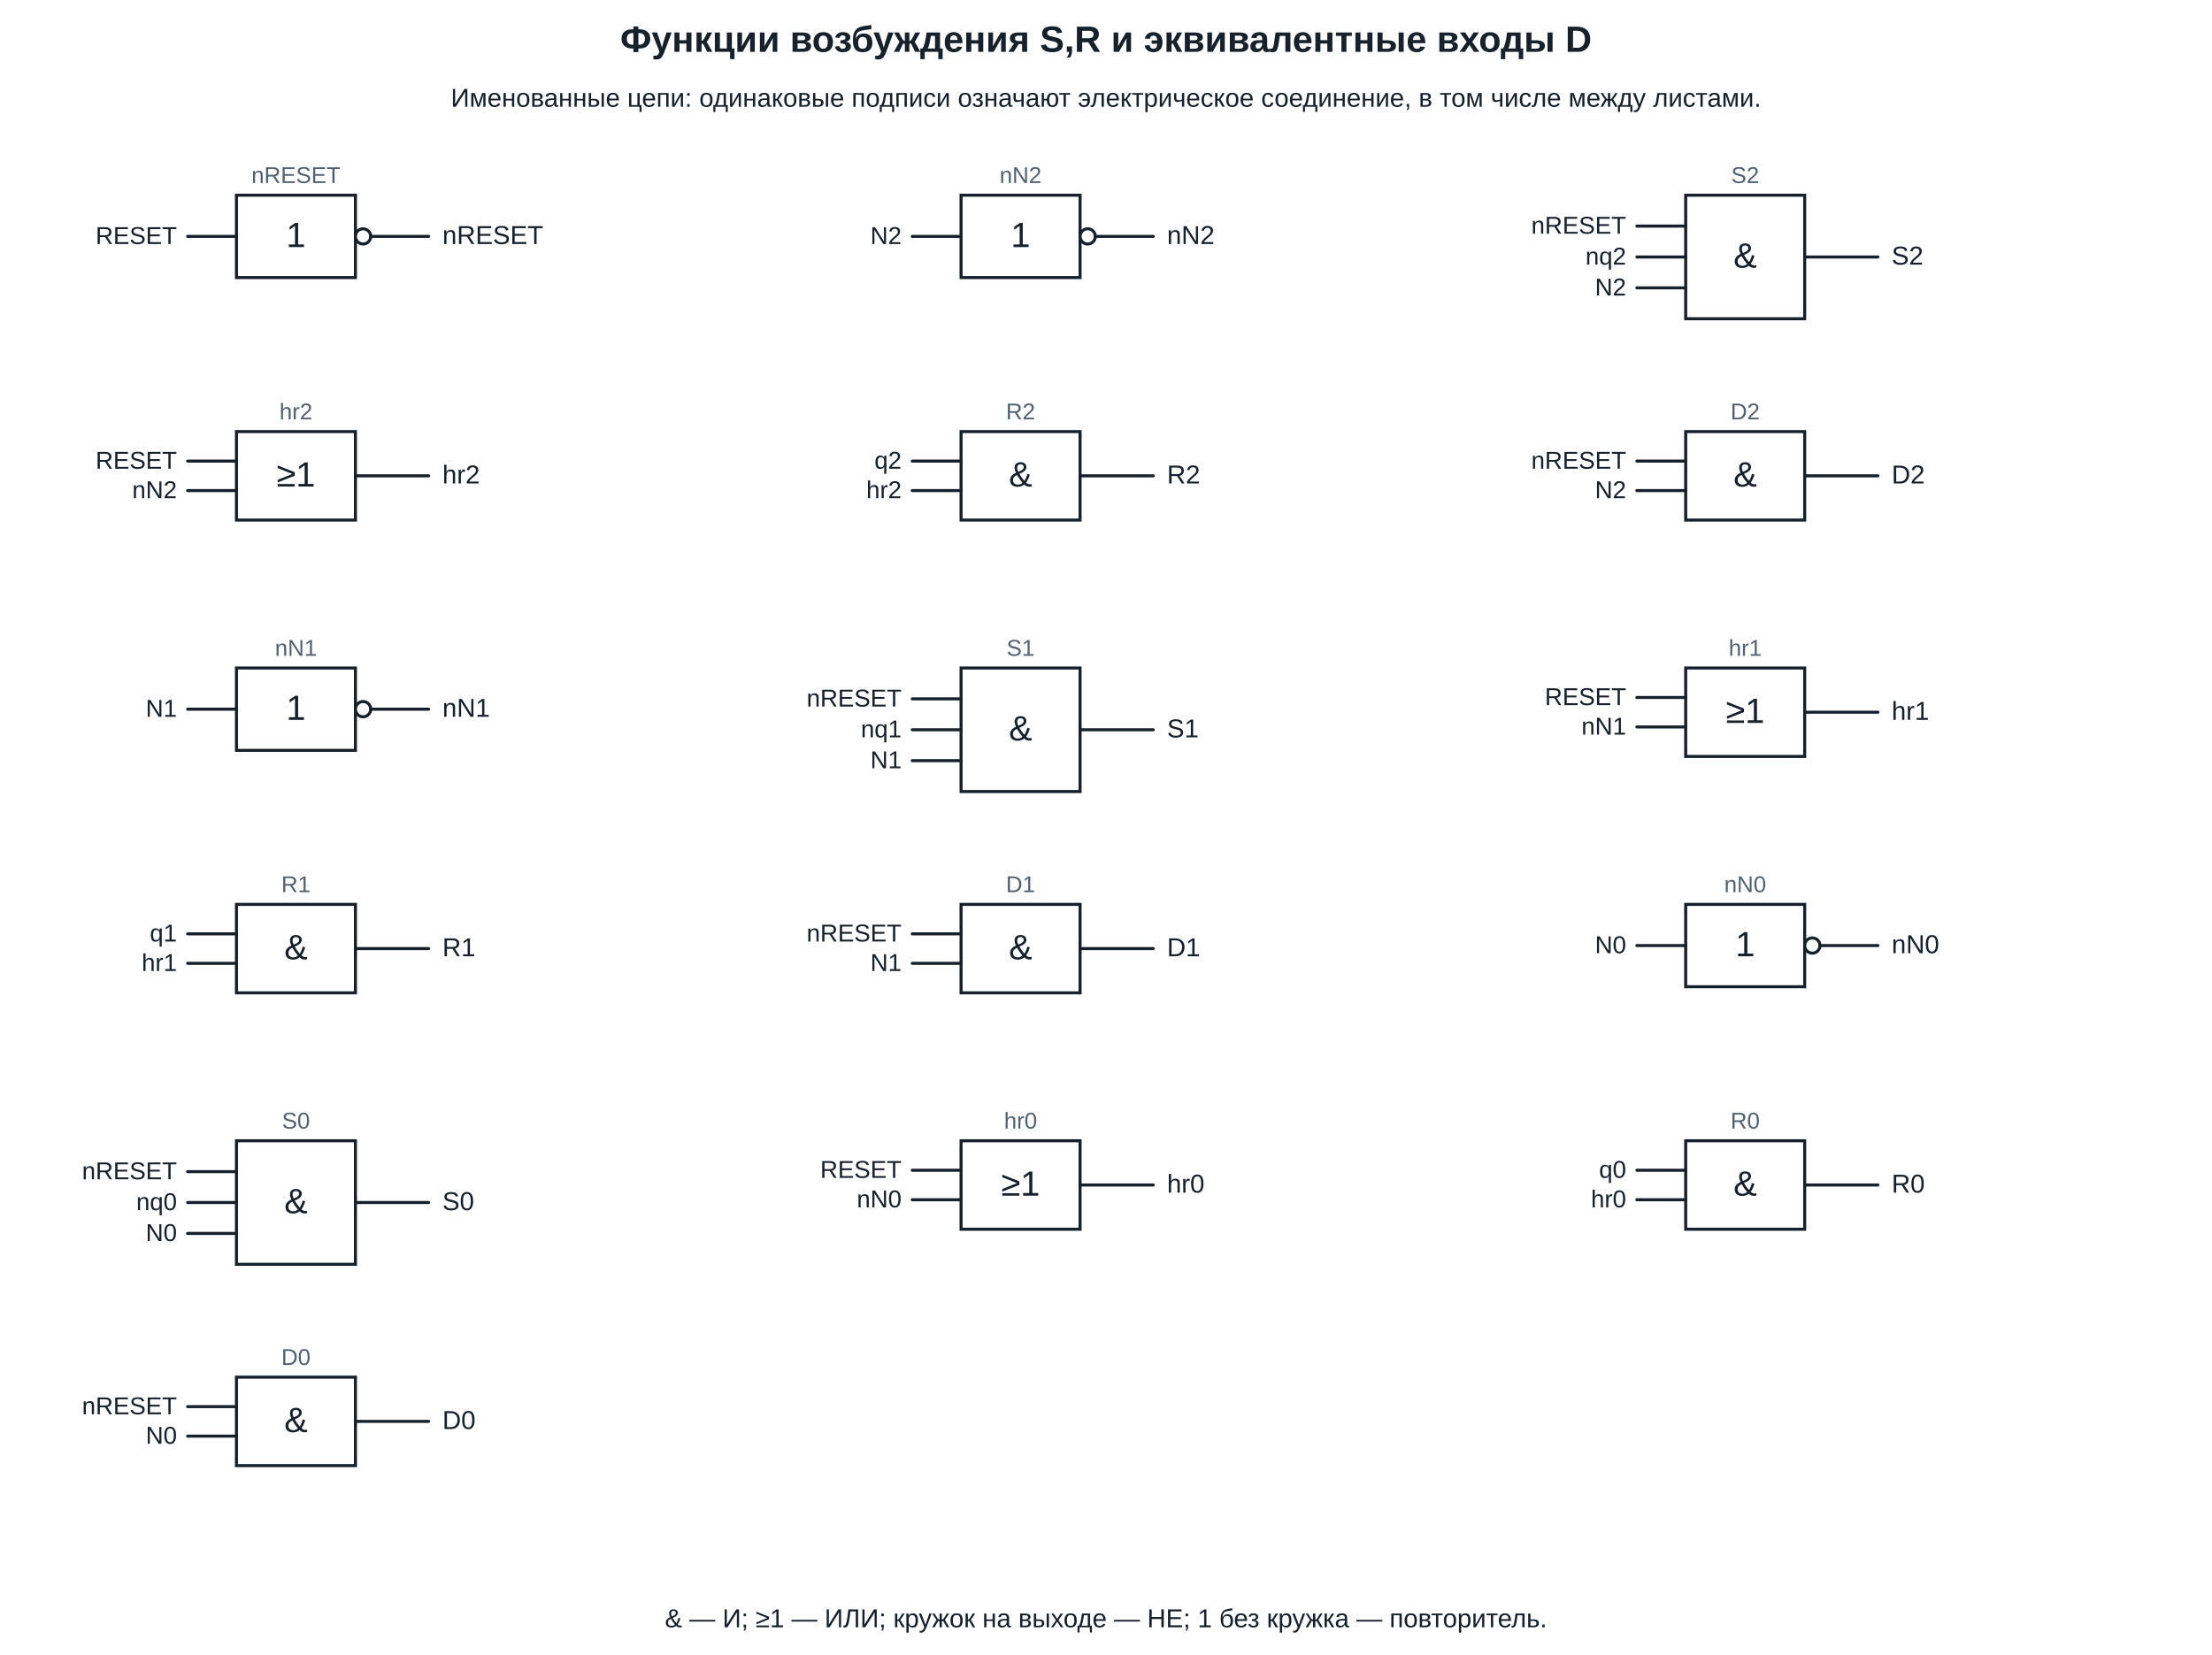
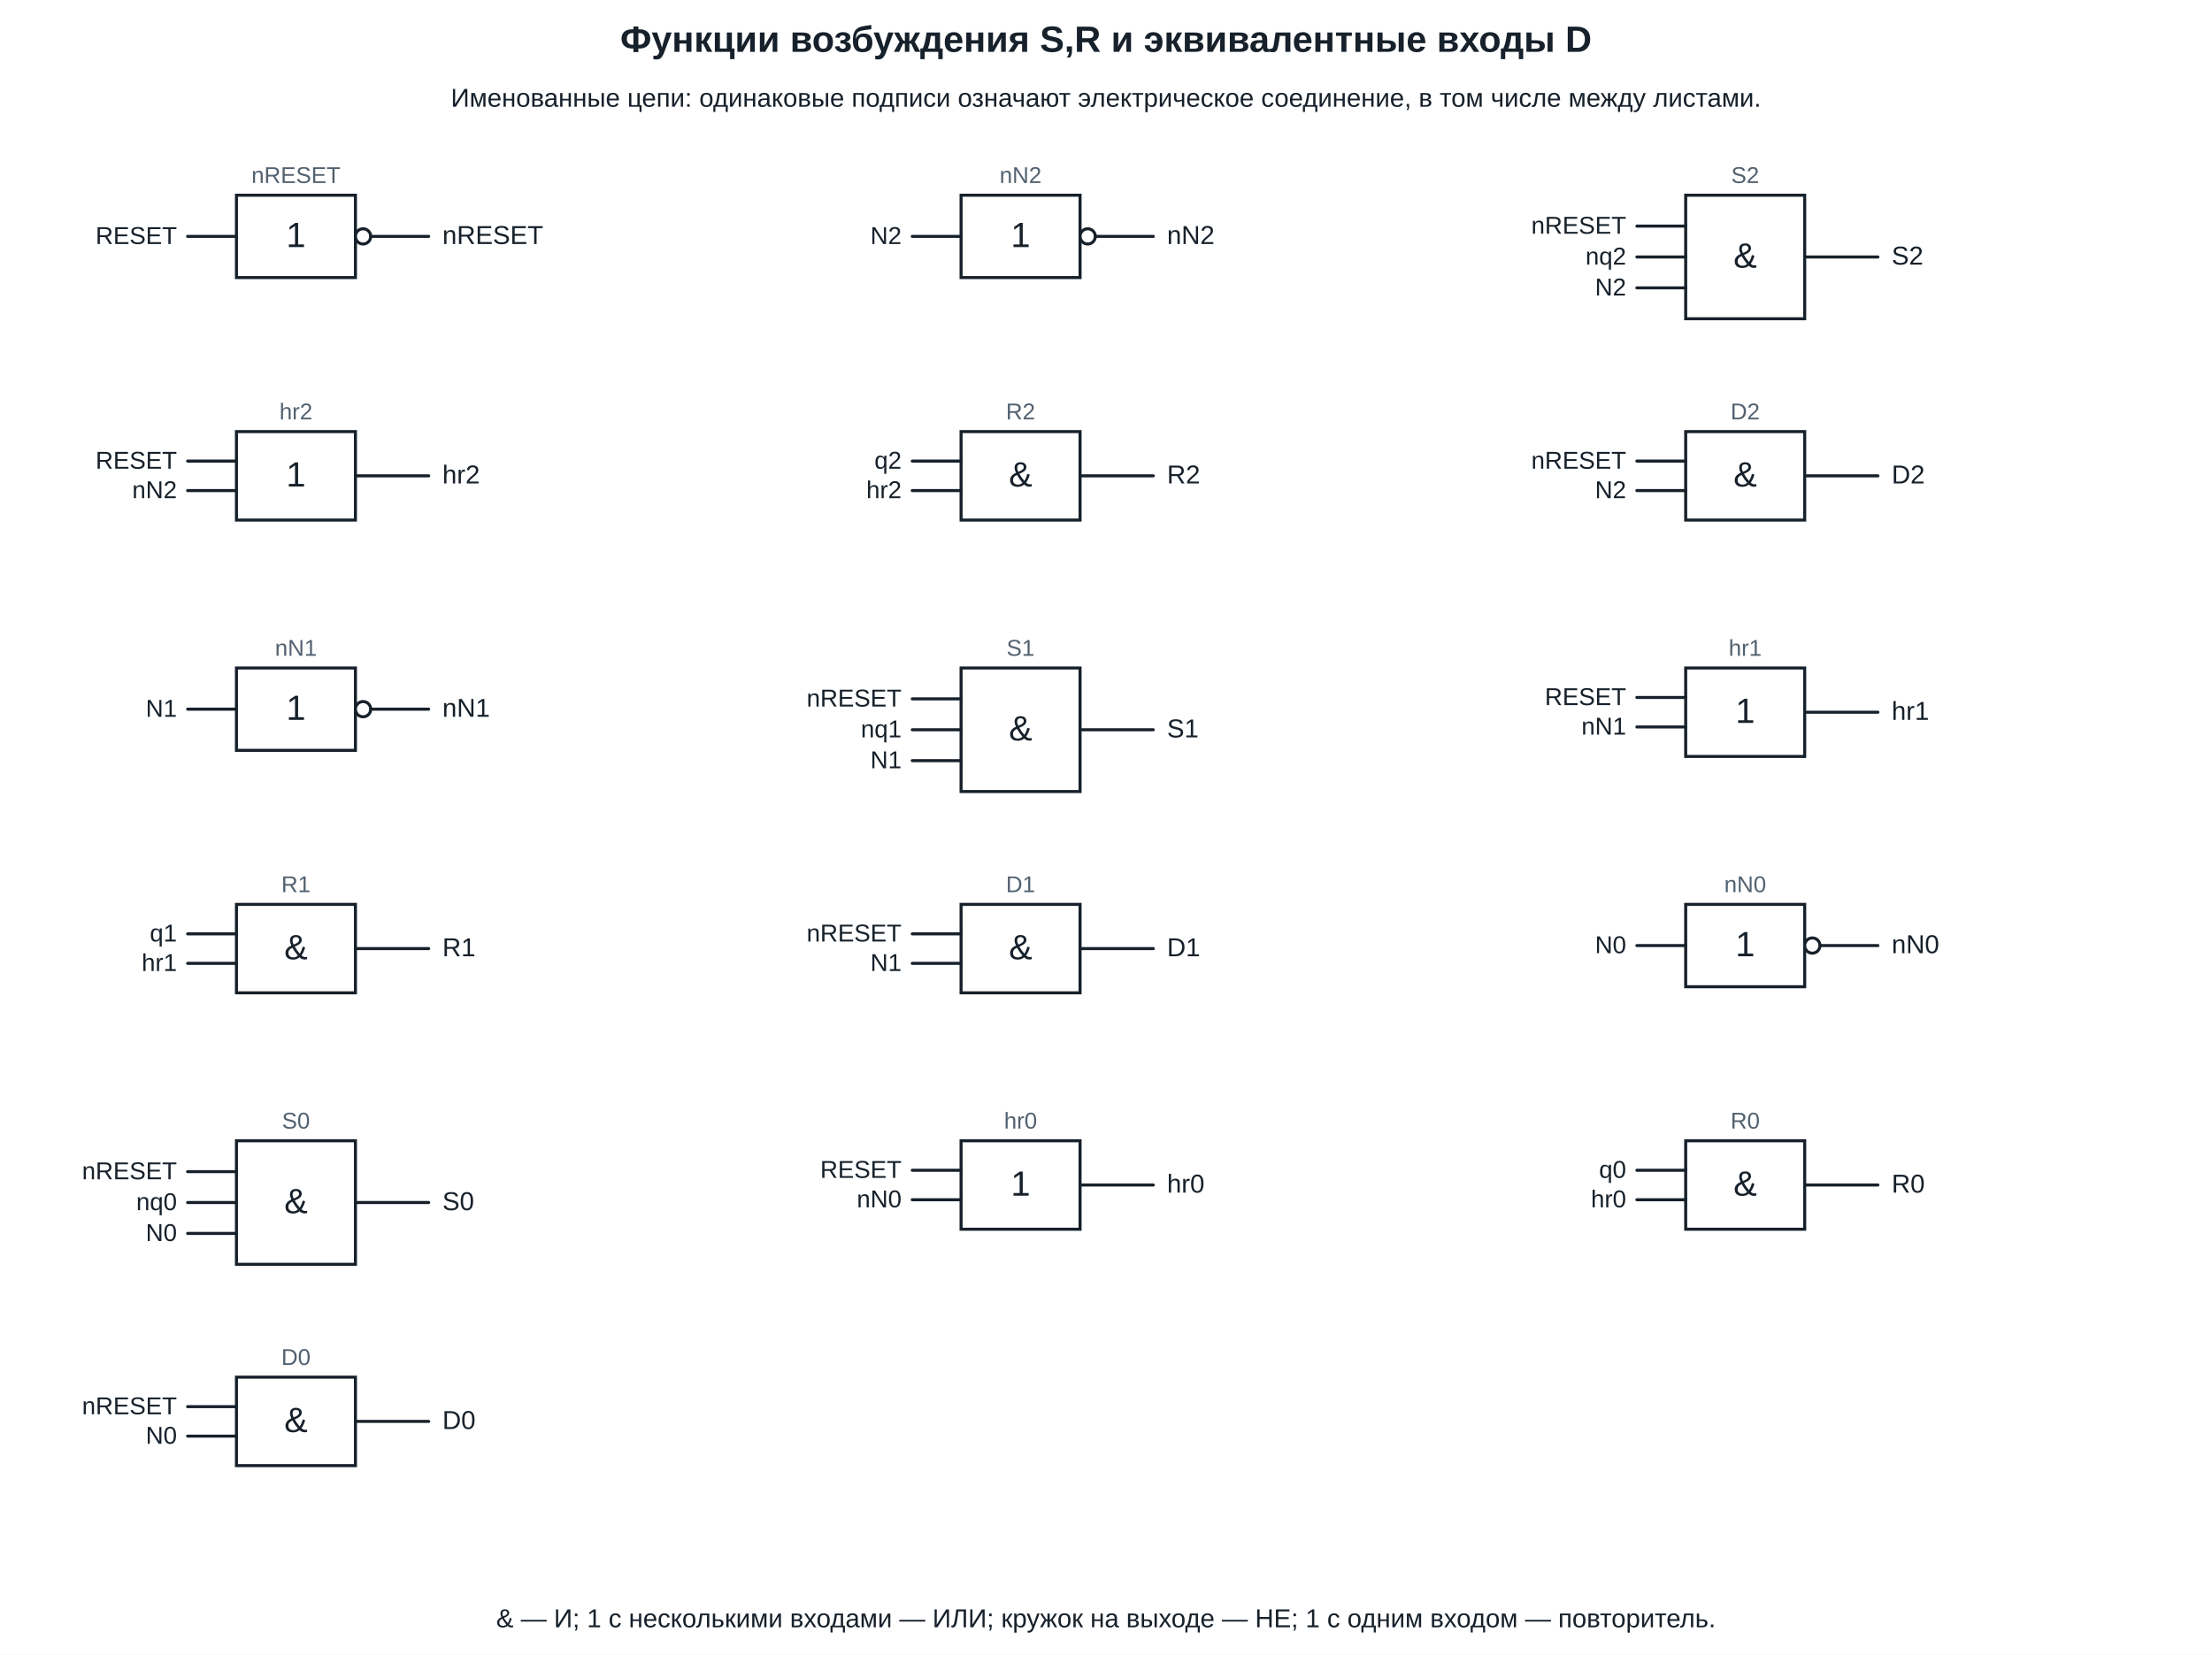
<svg xmlns="http://www.w3.org/2000/svg" width="1450" height="1085" viewBox="0 0 1450 1085">
  <defs>
    <marker id="arrow" viewBox="0 0 10 10" refX="9" refY="5" markerWidth="7" markerHeight="7" orient="auto">
      <path d="M0 0 L10 5 L0 10 Z" fill="#17212b" />
    </marker>
  </defs>
  <rect width="1450" height="1085" fill="white" />
  <style>text{font-family:Arial,sans-serif;fill:#17212b} .wire{fill:none;stroke:#17212b;stroke-width:2;stroke-linecap:round;stroke-linejoin:round}</style>
  <text x="725.0" y="34" font-size="24" text-anchor="middle" font-weight="bold">Функции возбуждения S,R и эквивалентные входы D</text>
  <text x="725" y="70" font-size="17" text-anchor="middle">Именованные цепи: одинаковые подписи означают электрическое соединение, в том числе между листами.</text>
  <rect x="155" y="128" width="78" height="54" rx="0" fill="white" stroke="#17212b" stroke-width="2" />
-   <text x="194" y="162.0" font-size="23" text-anchor="middle">1</text>
+   <text x="194.0" y="162.0" font-size="23" text-anchor="middle">1</text>
+   <circle cx="238" cy="155.0" r="5" fill="white" stroke="#17212b" stroke-width="2" />
  <path class="wire" d="M123 155.0 H155" style="stroke:#17212b;stroke-width:2" />
  <text x="116" y="160.0" font-size="16" text-anchor="end">RESET</text>
-   <circle cx="238" cy="155.0" r="5" fill="white" stroke="#17212b" stroke-width="2" />
  <path class="wire" d="M243 155.0 H281" style="stroke:#17212b;stroke-width:2" />
  <text x="290" y="160.0" font-size="17" text-anchor="start">nRESET</text>
  <text x="194" y="120" font-size="15" text-anchor="middle" style="fill:#52616f">nRESET</text>
  <rect x="630" y="128" width="78" height="54" rx="0" fill="white" stroke="#17212b" stroke-width="2" />
-   <text x="669" y="162.0" font-size="23" text-anchor="middle">1</text>
+   <text x="669.0" y="162.0" font-size="23" text-anchor="middle">1</text>
+   <circle cx="713" cy="155.0" r="5" fill="white" stroke="#17212b" stroke-width="2" />
  <path class="wire" d="M598 155.0 H630" style="stroke:#17212b;stroke-width:2" />
  <text x="591" y="160.0" font-size="16" text-anchor="end">N2</text>
-   <circle cx="713" cy="155.0" r="5" fill="white" stroke="#17212b" stroke-width="2" />
  <path class="wire" d="M718 155.0 H756" style="stroke:#17212b;stroke-width:2" />
  <text x="765" y="160.0" font-size="17" text-anchor="start">nN2</text>
  <text x="669" y="120" font-size="15" text-anchor="middle" style="fill:#52616f">nN2</text>
  <rect x="1105" y="128" width="78" height="81" rx="0" fill="white" stroke="#17212b" stroke-width="2" />
-   <text x="1144" y="175.5" font-size="23" text-anchor="middle">&amp;</text>
+   <text x="1144.0" y="175.5" font-size="23" text-anchor="middle">&amp;</text>
  <path class="wire" d="M1073 148.25 H1105" style="stroke:#17212b;stroke-width:2" />
  <text x="1066" y="153.25" font-size="16" text-anchor="end">nRESET</text>
  <path class="wire" d="M1073 168.5 H1105" style="stroke:#17212b;stroke-width:2" />
  <text x="1066" y="173.5" font-size="16" text-anchor="end">nq2</text>
  <path class="wire" d="M1073 188.75 H1105" style="stroke:#17212b;stroke-width:2" />
  <text x="1066" y="193.75" font-size="16" text-anchor="end">N2</text>
  <path class="wire" d="M1183 168.5 H1231" style="stroke:#17212b;stroke-width:2" />
  <text x="1240" y="173.5" font-size="17" text-anchor="start">S2</text>
  <text x="1144" y="120" font-size="15" text-anchor="middle" style="fill:#52616f">S2</text>
  <rect x="155" y="283" width="78" height="58" rx="0" fill="white" stroke="#17212b" stroke-width="2" />
-   <text x="194" y="319.0" font-size="23" text-anchor="middle">≥1</text>
+   <text x="194.0" y="319.0" font-size="23" text-anchor="middle">1</text>
  <path class="wire" d="M123 302.333 H155" style="stroke:#17212b;stroke-width:2" />
  <text x="116" y="307.333" font-size="16" text-anchor="end">RESET</text>
  <path class="wire" d="M123 321.667 H155" style="stroke:#17212b;stroke-width:2" />
  <text x="116" y="326.667" font-size="16" text-anchor="end">nN2</text>
  <path class="wire" d="M233 312.0 H281" style="stroke:#17212b;stroke-width:2" />
  <text x="290" y="317.0" font-size="17" text-anchor="start">hr2</text>
  <text x="194" y="275" font-size="15" text-anchor="middle" style="fill:#52616f">hr2</text>
  <rect x="630" y="283" width="78" height="58" rx="0" fill="white" stroke="#17212b" stroke-width="2" />
-   <text x="669" y="319.0" font-size="23" text-anchor="middle">&amp;</text>
+   <text x="669.0" y="319.0" font-size="23" text-anchor="middle">&amp;</text>
  <path class="wire" d="M598 302.333 H630" style="stroke:#17212b;stroke-width:2" />
  <text x="591" y="307.333" font-size="16" text-anchor="end">q2</text>
  <path class="wire" d="M598 321.667 H630" style="stroke:#17212b;stroke-width:2" />
  <text x="591" y="326.667" font-size="16" text-anchor="end">hr2</text>
  <path class="wire" d="M708 312.0 H756" style="stroke:#17212b;stroke-width:2" />
  <text x="765" y="317.0" font-size="17" text-anchor="start">R2</text>
  <text x="669" y="275" font-size="15" text-anchor="middle" style="fill:#52616f">R2</text>
  <rect x="1105" y="283" width="78" height="58" rx="0" fill="white" stroke="#17212b" stroke-width="2" />
-   <text x="1144" y="319.0" font-size="23" text-anchor="middle">&amp;</text>
+   <text x="1144.0" y="319.0" font-size="23" text-anchor="middle">&amp;</text>
  <path class="wire" d="M1073 302.333 H1105" style="stroke:#17212b;stroke-width:2" />
  <text x="1066" y="307.333" font-size="16" text-anchor="end">nRESET</text>
  <path class="wire" d="M1073 321.667 H1105" style="stroke:#17212b;stroke-width:2" />
  <text x="1066" y="326.667" font-size="16" text-anchor="end">N2</text>
  <path class="wire" d="M1183 312.0 H1231" style="stroke:#17212b;stroke-width:2" />
  <text x="1240" y="317.0" font-size="17" text-anchor="start">D2</text>
  <text x="1144" y="275" font-size="15" text-anchor="middle" style="fill:#52616f">D2</text>
  <rect x="155" y="438" width="78" height="54" rx="0" fill="white" stroke="#17212b" stroke-width="2" />
-   <text x="194" y="472.0" font-size="23" text-anchor="middle">1</text>
+   <text x="194.0" y="472.0" font-size="23" text-anchor="middle">1</text>
+   <circle cx="238" cy="465.0" r="5" fill="white" stroke="#17212b" stroke-width="2" />
  <path class="wire" d="M123 465.0 H155" style="stroke:#17212b;stroke-width:2" />
  <text x="116" y="470.0" font-size="16" text-anchor="end">N1</text>
-   <circle cx="238" cy="465.0" r="5" fill="white" stroke="#17212b" stroke-width="2" />
  <path class="wire" d="M243 465.0 H281" style="stroke:#17212b;stroke-width:2" />
  <text x="290" y="470.0" font-size="17" text-anchor="start">nN1</text>
  <text x="194" y="430" font-size="15" text-anchor="middle" style="fill:#52616f">nN1</text>
  <rect x="630" y="438" width="78" height="81" rx="0" fill="white" stroke="#17212b" stroke-width="2" />
-   <text x="669" y="485.5" font-size="23" text-anchor="middle">&amp;</text>
+   <text x="669.0" y="485.5" font-size="23" text-anchor="middle">&amp;</text>
  <path class="wire" d="M598 458.25 H630" style="stroke:#17212b;stroke-width:2" />
  <text x="591" y="463.25" font-size="16" text-anchor="end">nRESET</text>
  <path class="wire" d="M598 478.5 H630" style="stroke:#17212b;stroke-width:2" />
  <text x="591" y="483.5" font-size="16" text-anchor="end">nq1</text>
  <path class="wire" d="M598 498.75 H630" style="stroke:#17212b;stroke-width:2" />
  <text x="591" y="503.75" font-size="16" text-anchor="end">N1</text>
  <path class="wire" d="M708 478.5 H756" style="stroke:#17212b;stroke-width:2" />
  <text x="765" y="483.5" font-size="17" text-anchor="start">S1</text>
  <text x="669" y="430" font-size="15" text-anchor="middle" style="fill:#52616f">S1</text>
  <rect x="1105" y="438" width="78" height="58" rx="0" fill="white" stroke="#17212b" stroke-width="2" />
-   <text x="1144" y="474.0" font-size="23" text-anchor="middle">≥1</text>
+   <text x="1144.0" y="474.0" font-size="23" text-anchor="middle">1</text>
  <path class="wire" d="M1073 457.333 H1105" style="stroke:#17212b;stroke-width:2" />
  <text x="1066" y="462.333" font-size="16" text-anchor="end">RESET</text>
  <path class="wire" d="M1073 476.667 H1105" style="stroke:#17212b;stroke-width:2" />
  <text x="1066" y="481.667" font-size="16" text-anchor="end">nN1</text>
  <path class="wire" d="M1183 467.0 H1231" style="stroke:#17212b;stroke-width:2" />
  <text x="1240" y="472.0" font-size="17" text-anchor="start">hr1</text>
  <text x="1144" y="430" font-size="15" text-anchor="middle" style="fill:#52616f">hr1</text>
  <rect x="155" y="593" width="78" height="58" rx="0" fill="white" stroke="#17212b" stroke-width="2" />
-   <text x="194" y="629.0" font-size="23" text-anchor="middle">&amp;</text>
+   <text x="194.0" y="629.0" font-size="23" text-anchor="middle">&amp;</text>
  <path class="wire" d="M123 612.333 H155" style="stroke:#17212b;stroke-width:2" />
  <text x="116" y="617.333" font-size="16" text-anchor="end">q1</text>
  <path class="wire" d="M123 631.667 H155" style="stroke:#17212b;stroke-width:2" />
  <text x="116" y="636.667" font-size="16" text-anchor="end">hr1</text>
  <path class="wire" d="M233 622.0 H281" style="stroke:#17212b;stroke-width:2" />
  <text x="290" y="627.0" font-size="17" text-anchor="start">R1</text>
  <text x="194" y="585" font-size="15" text-anchor="middle" style="fill:#52616f">R1</text>
  <rect x="630" y="593" width="78" height="58" rx="0" fill="white" stroke="#17212b" stroke-width="2" />
-   <text x="669" y="629.0" font-size="23" text-anchor="middle">&amp;</text>
+   <text x="669.0" y="629.0" font-size="23" text-anchor="middle">&amp;</text>
  <path class="wire" d="M598 612.333 H630" style="stroke:#17212b;stroke-width:2" />
  <text x="591" y="617.333" font-size="16" text-anchor="end">nRESET</text>
  <path class="wire" d="M598 631.667 H630" style="stroke:#17212b;stroke-width:2" />
  <text x="591" y="636.667" font-size="16" text-anchor="end">N1</text>
  <path class="wire" d="M708 622.0 H756" style="stroke:#17212b;stroke-width:2" />
  <text x="765" y="627.0" font-size="17" text-anchor="start">D1</text>
  <text x="669" y="585" font-size="15" text-anchor="middle" style="fill:#52616f">D1</text>
  <rect x="1105" y="593" width="78" height="54" rx="0" fill="white" stroke="#17212b" stroke-width="2" />
-   <text x="1144" y="627.0" font-size="23" text-anchor="middle">1</text>
+   <text x="1144.0" y="627.0" font-size="23" text-anchor="middle">1</text>
+   <circle cx="1188" cy="620.0" r="5" fill="white" stroke="#17212b" stroke-width="2" />
  <path class="wire" d="M1073 620.0 H1105" style="stroke:#17212b;stroke-width:2" />
  <text x="1066" y="625.0" font-size="16" text-anchor="end">N0</text>
-   <circle cx="1188" cy="620.0" r="5" fill="white" stroke="#17212b" stroke-width="2" />
  <path class="wire" d="M1193 620.0 H1231" style="stroke:#17212b;stroke-width:2" />
  <text x="1240" y="625.0" font-size="17" text-anchor="start">nN0</text>
  <text x="1144" y="585" font-size="15" text-anchor="middle" style="fill:#52616f">nN0</text>
  <rect x="155" y="748" width="78" height="81" rx="0" fill="white" stroke="#17212b" stroke-width="2" />
-   <text x="194" y="795.5" font-size="23" text-anchor="middle">&amp;</text>
+   <text x="194.0" y="795.5" font-size="23" text-anchor="middle">&amp;</text>
  <path class="wire" d="M123 768.25 H155" style="stroke:#17212b;stroke-width:2" />
  <text x="116" y="773.25" font-size="16" text-anchor="end">nRESET</text>
  <path class="wire" d="M123 788.5 H155" style="stroke:#17212b;stroke-width:2" />
  <text x="116" y="793.5" font-size="16" text-anchor="end">nq0</text>
  <path class="wire" d="M123 808.75 H155" style="stroke:#17212b;stroke-width:2" />
  <text x="116" y="813.75" font-size="16" text-anchor="end">N0</text>
  <path class="wire" d="M233 788.5 H281" style="stroke:#17212b;stroke-width:2" />
  <text x="290" y="793.5" font-size="17" text-anchor="start">S0</text>
  <text x="194" y="740" font-size="15" text-anchor="middle" style="fill:#52616f">S0</text>
  <rect x="630" y="748" width="78" height="58" rx="0" fill="white" stroke="#17212b" stroke-width="2" />
-   <text x="669" y="784.0" font-size="23" text-anchor="middle">≥1</text>
+   <text x="669.0" y="784.0" font-size="23" text-anchor="middle">1</text>
  <path class="wire" d="M598 767.333 H630" style="stroke:#17212b;stroke-width:2" />
  <text x="591" y="772.333" font-size="16" text-anchor="end">RESET</text>
  <path class="wire" d="M598 786.667 H630" style="stroke:#17212b;stroke-width:2" />
  <text x="591" y="791.667" font-size="16" text-anchor="end">nN0</text>
  <path class="wire" d="M708 777.0 H756" style="stroke:#17212b;stroke-width:2" />
  <text x="765" y="782.0" font-size="17" text-anchor="start">hr0</text>
  <text x="669" y="740" font-size="15" text-anchor="middle" style="fill:#52616f">hr0</text>
  <rect x="1105" y="748" width="78" height="58" rx="0" fill="white" stroke="#17212b" stroke-width="2" />
-   <text x="1144" y="784.0" font-size="23" text-anchor="middle">&amp;</text>
+   <text x="1144.0" y="784.0" font-size="23" text-anchor="middle">&amp;</text>
  <path class="wire" d="M1073 767.333 H1105" style="stroke:#17212b;stroke-width:2" />
  <text x="1066" y="772.333" font-size="16" text-anchor="end">q0</text>
  <path class="wire" d="M1073 786.667 H1105" style="stroke:#17212b;stroke-width:2" />
  <text x="1066" y="791.667" font-size="16" text-anchor="end">hr0</text>
  <path class="wire" d="M1183 777.0 H1231" style="stroke:#17212b;stroke-width:2" />
  <text x="1240" y="782.0" font-size="17" text-anchor="start">R0</text>
  <text x="1144" y="740" font-size="15" text-anchor="middle" style="fill:#52616f">R0</text>
  <rect x="155" y="903" width="78" height="58" rx="0" fill="white" stroke="#17212b" stroke-width="2" />
-   <text x="194" y="939.0" font-size="23" text-anchor="middle">&amp;</text>
+   <text x="194.0" y="939.0" font-size="23" text-anchor="middle">&amp;</text>
  <path class="wire" d="M123 922.333 H155" style="stroke:#17212b;stroke-width:2" />
  <text x="116" y="927.333" font-size="16" text-anchor="end">nRESET</text>
  <path class="wire" d="M123 941.667 H155" style="stroke:#17212b;stroke-width:2" />
  <text x="116" y="946.667" font-size="16" text-anchor="end">N0</text>
  <path class="wire" d="M233 932.0 H281" style="stroke:#17212b;stroke-width:2" />
  <text x="290" y="937.0" font-size="17" text-anchor="start">D0</text>
  <text x="194" y="895" font-size="15" text-anchor="middle" style="fill:#52616f">D0</text>
-   <text x="725" y="1067" font-size="17" text-anchor="middle">&amp; — И; ≥1 — ИЛИ; кружок на выходе — НЕ; 1 без кружка — повторитель.</text>
+   <text x="725" y="1067" font-size="17" text-anchor="middle">&amp; — И; 1 с несколькими входами — ИЛИ; кружок на выходе — НЕ; 1 с одним входом — повторитель.</text>
</svg>
